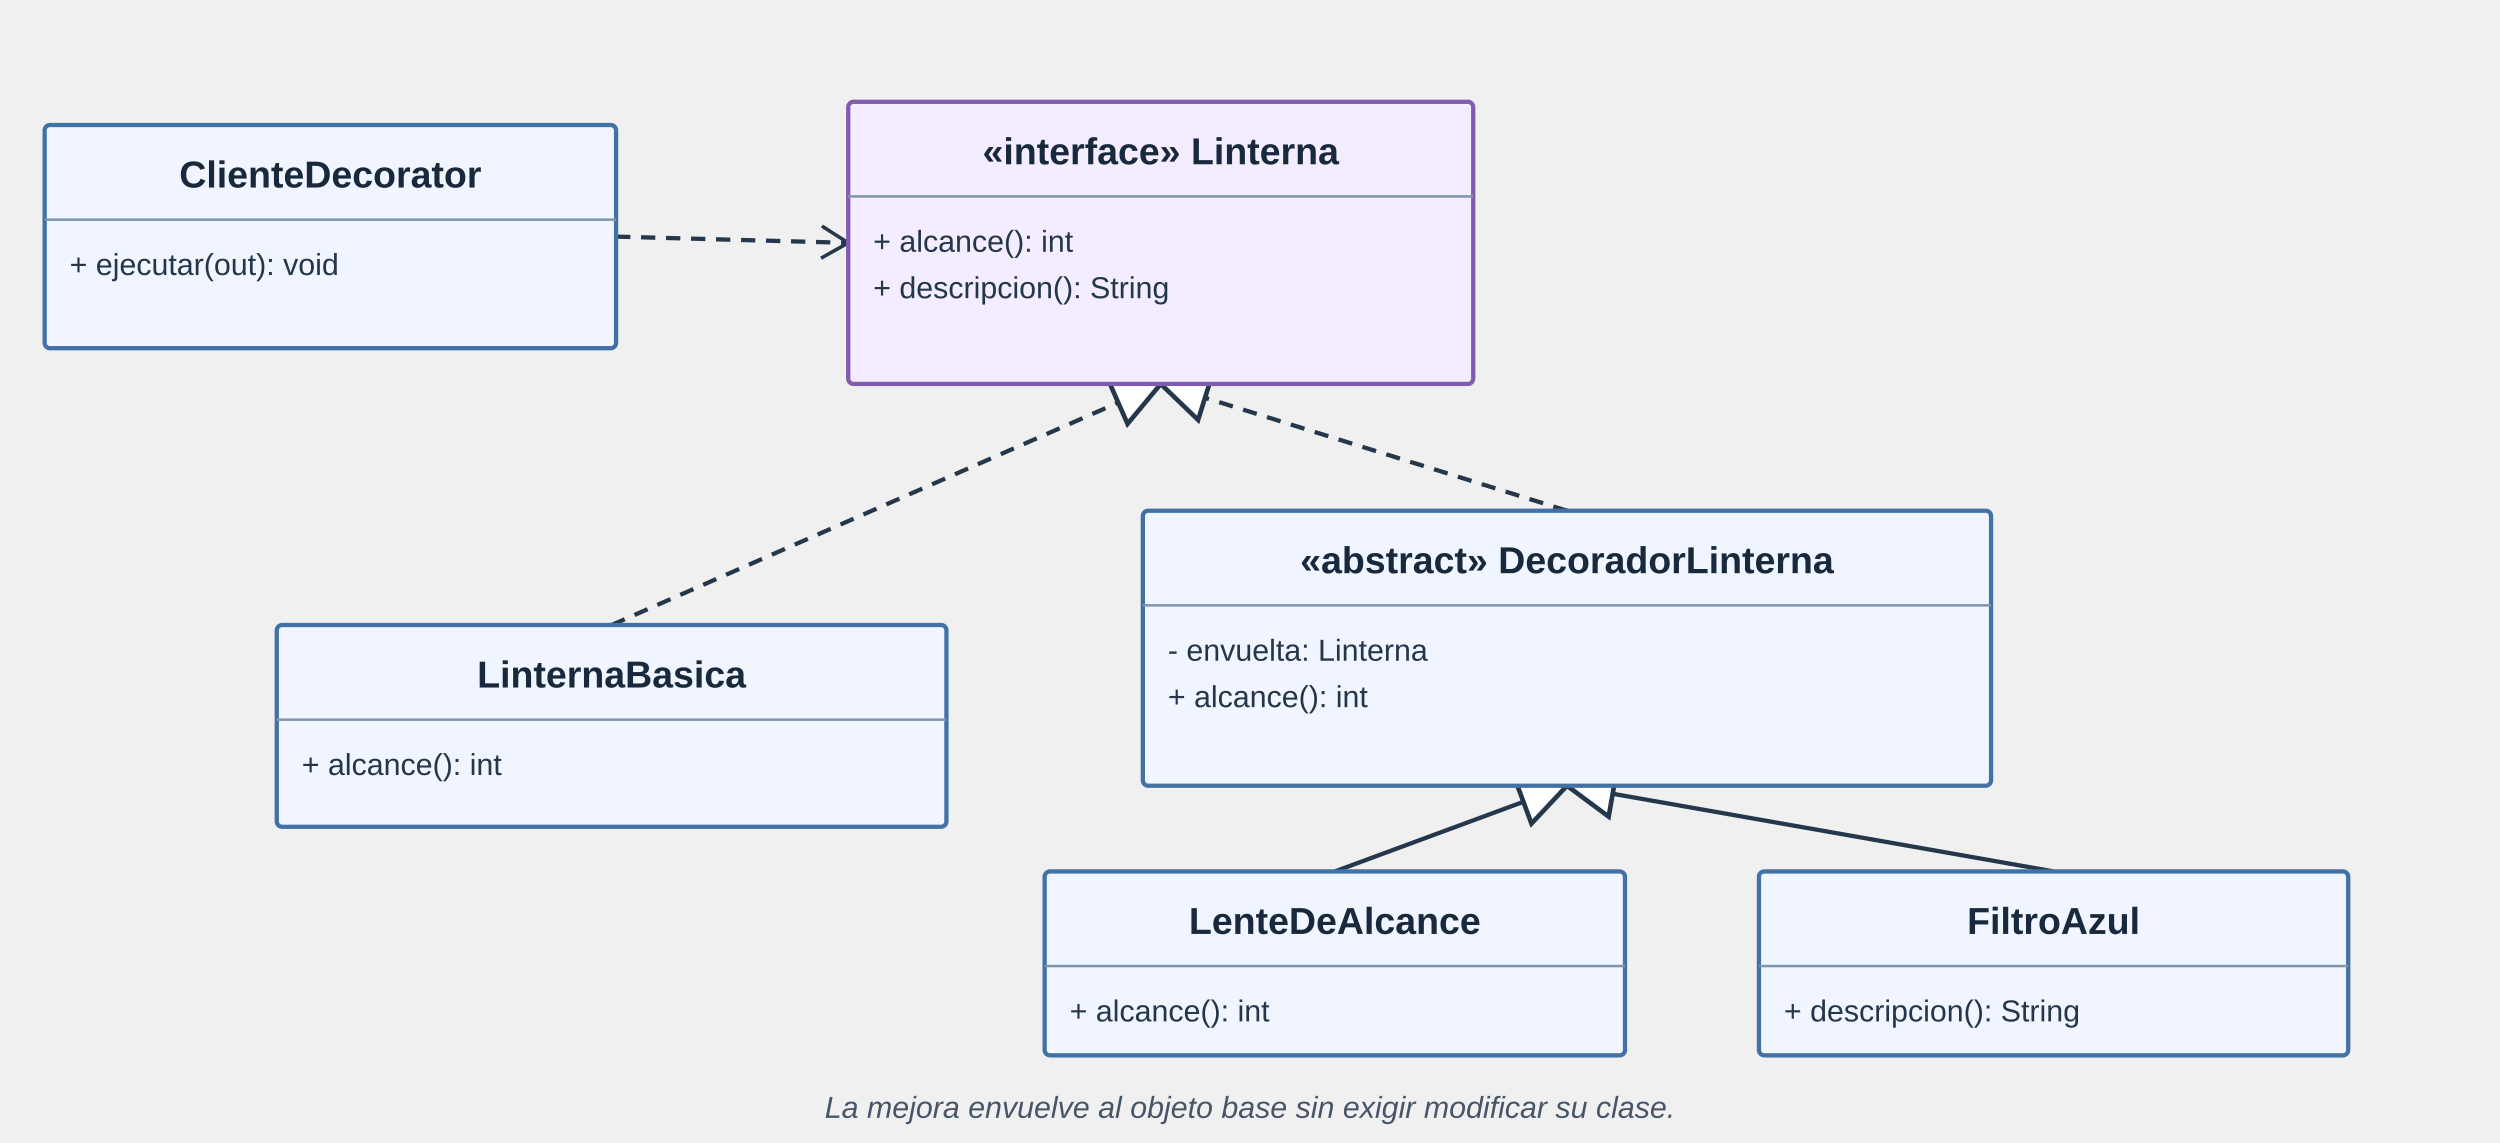
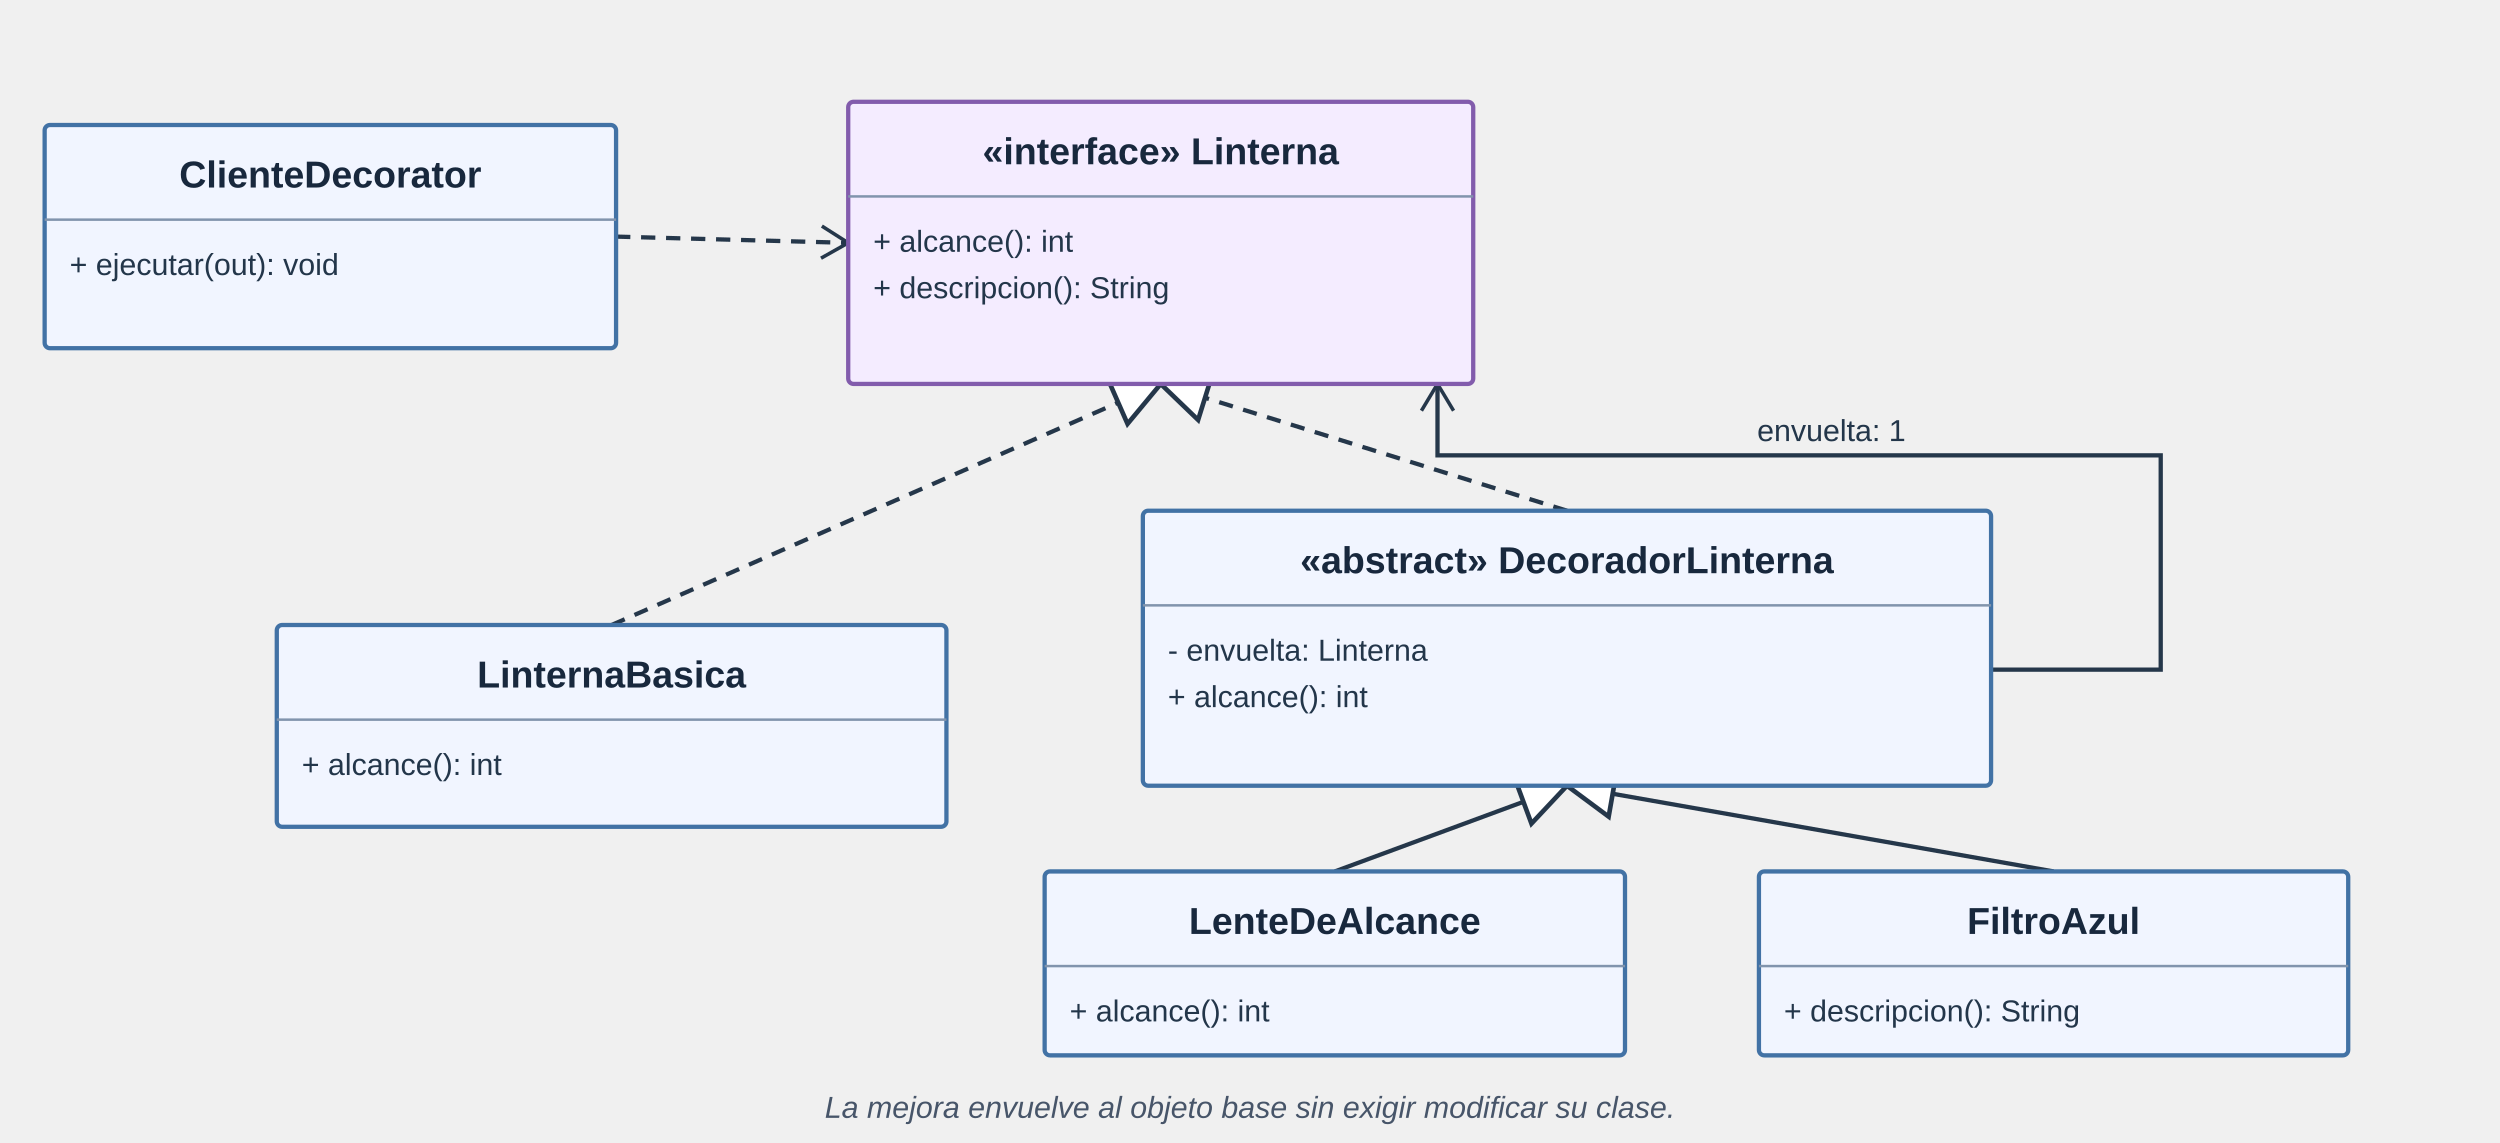
<svg xmlns="http://www.w3.org/2000/svg" width="1400" height="640" viewBox="0 0 1400 640" role="img" aria-labelledby="titulo descripcion">
  <defs>
    <marker id="triangle" viewBox="0 0 24 24" markerWidth="13" markerHeight="13" refX="22" refY="12" orient="auto">
      <path d="M2 2 L22 12 L2 22 Z" fill="white" stroke="#25374a" stroke-width="2" />
    </marker>
    <marker id="open" viewBox="0 0 24 24" markerWidth="10" markerHeight="10" refX="22" refY="12" orient="auto">
      <path d="M7 3 L22 12 L7 21" fill="none" stroke="#25374a" stroke-width="2" />
    </marker>
  </defs>
  <style>.box{fill:#f1f5ff;stroke:#4272a5;stroke-width:2.4}.iface{fill:#f4ecff;stroke:#825cac;stroke-width:2.4}.sep{stroke:#8194ad;stroke-width:1.4}.title{fill:#18283d;font:700 21px Arial,sans-serif;text-anchor:middle}.body{fill:#23364a;font:17px Arial,sans-serif}.edge{fill:none;stroke:#25374a;stroke-width:2.4}.dashed{stroke-dasharray:8 6}.note{fill:#475569;font:italic 17px Arial,sans-serif;text-anchor:middle}</style>
  <path class="edge dashed" d="M345 132.5 L475 136" marker-end="url(#open)" />
  <path class="edge dashed" d="M342.5 350 L650 215" marker-end="url(#triangle)" />
  <path class="edge dashed" d="M877.5 286 L650 215" marker-end="url(#triangle)" />
+   <path class="edge" d="M1115 375 H1210 V255 H805 V215" marker-end="url(#open)" />
+   <text x="984" y="247" class="body">envuelta: 1</text>
  <path class="edge" d="M747.5 488 L877.5 440" marker-end="url(#triangle)" />
  <path class="edge" d="M1150 488 L877.5 440" marker-end="url(#triangle)" />
  <rect x="25" y="70" width="320" height="125" rx="3" class="box" />
  <text x="185" y="105" class="title">ClienteDecorator</text>
  <path d="M25 123 H345" class="sep" />
  <text x="39" y="154" class="body">+ ejecutar(out): void</text>
  <rect x="475" y="57" width="350" height="158" rx="3" class="iface" />
  <text x="650" y="92" class="title">«interface» Linterna</text>
  <path d="M475 110 H825" class="sep" />
  <text x="489" y="141" class="body">+ alcance(): int</text>
  <text x="489" y="167" class="body">+ descripcion(): String</text>
  <rect x="155" y="350" width="375" height="113" rx="3" class="box" />
  <text x="342.5" y="385" class="title">LinternaBasica</text>
  <path d="M155 403 H530" class="sep" />
  <text x="169" y="434" class="body">+ alcance(): int</text>
  <rect x="640" y="286" width="475" height="154" rx="3" class="box" />
  <text x="877.5" y="321" class="title">«abstract» DecoradorLinterna</text>
  <path d="M640 339 H1115" class="sep" />
  <text x="654" y="370" class="body">- envuelta: Linterna</text>
  <text x="654" y="396" class="body">+ alcance(): int</text>
  <rect x="585" y="488" width="325" height="103" rx="3" class="box" />
  <text x="747.5" y="523" class="title">LenteDeAlcance</text>
  <path d="M585 541 H910" class="sep" />
  <text x="599" y="572" class="body">+ alcance(): int</text>
  <rect x="985" y="488" width="330" height="103" rx="3" class="box" />
  <text x="1150" y="523" class="title">FiltroAzul</text>
  <path d="M985 541 H1315" class="sep" />
  <text x="999" y="572" class="body">+ descripcion(): String</text>
  <text class="note" x="700" y="626">La mejora envuelve al objeto base sin exigir modificar su clase.</text>
</svg>
